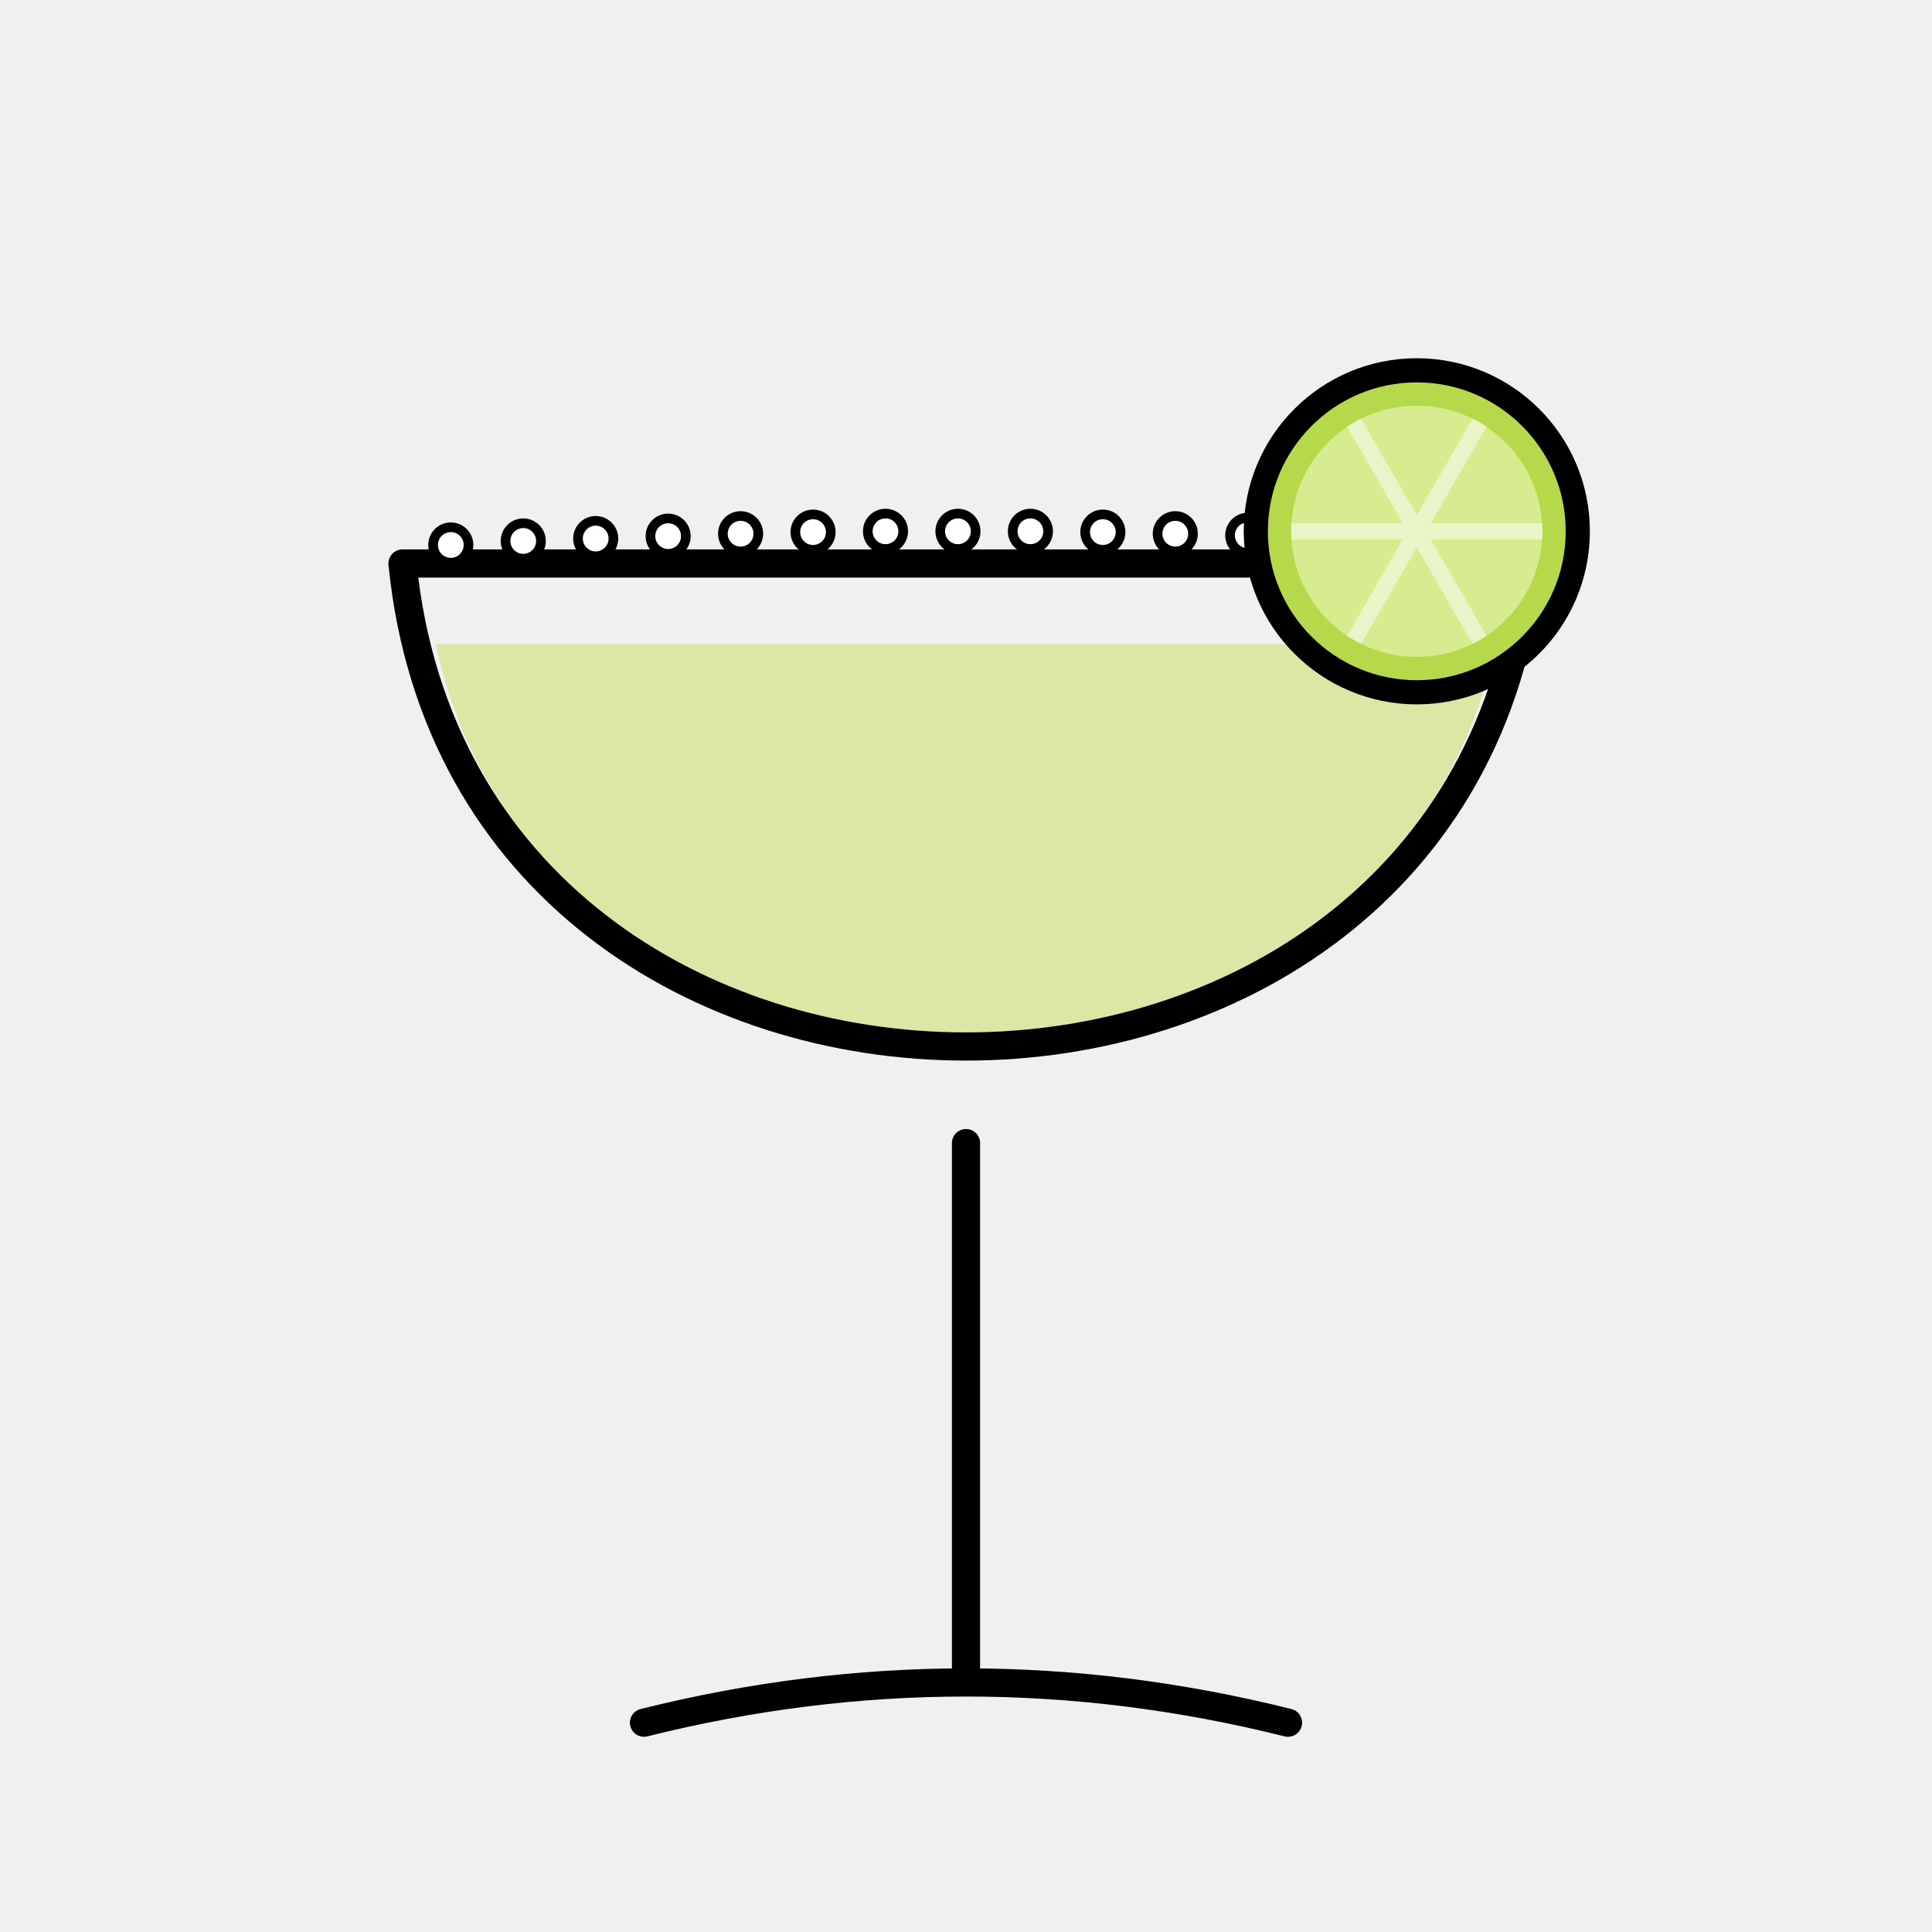
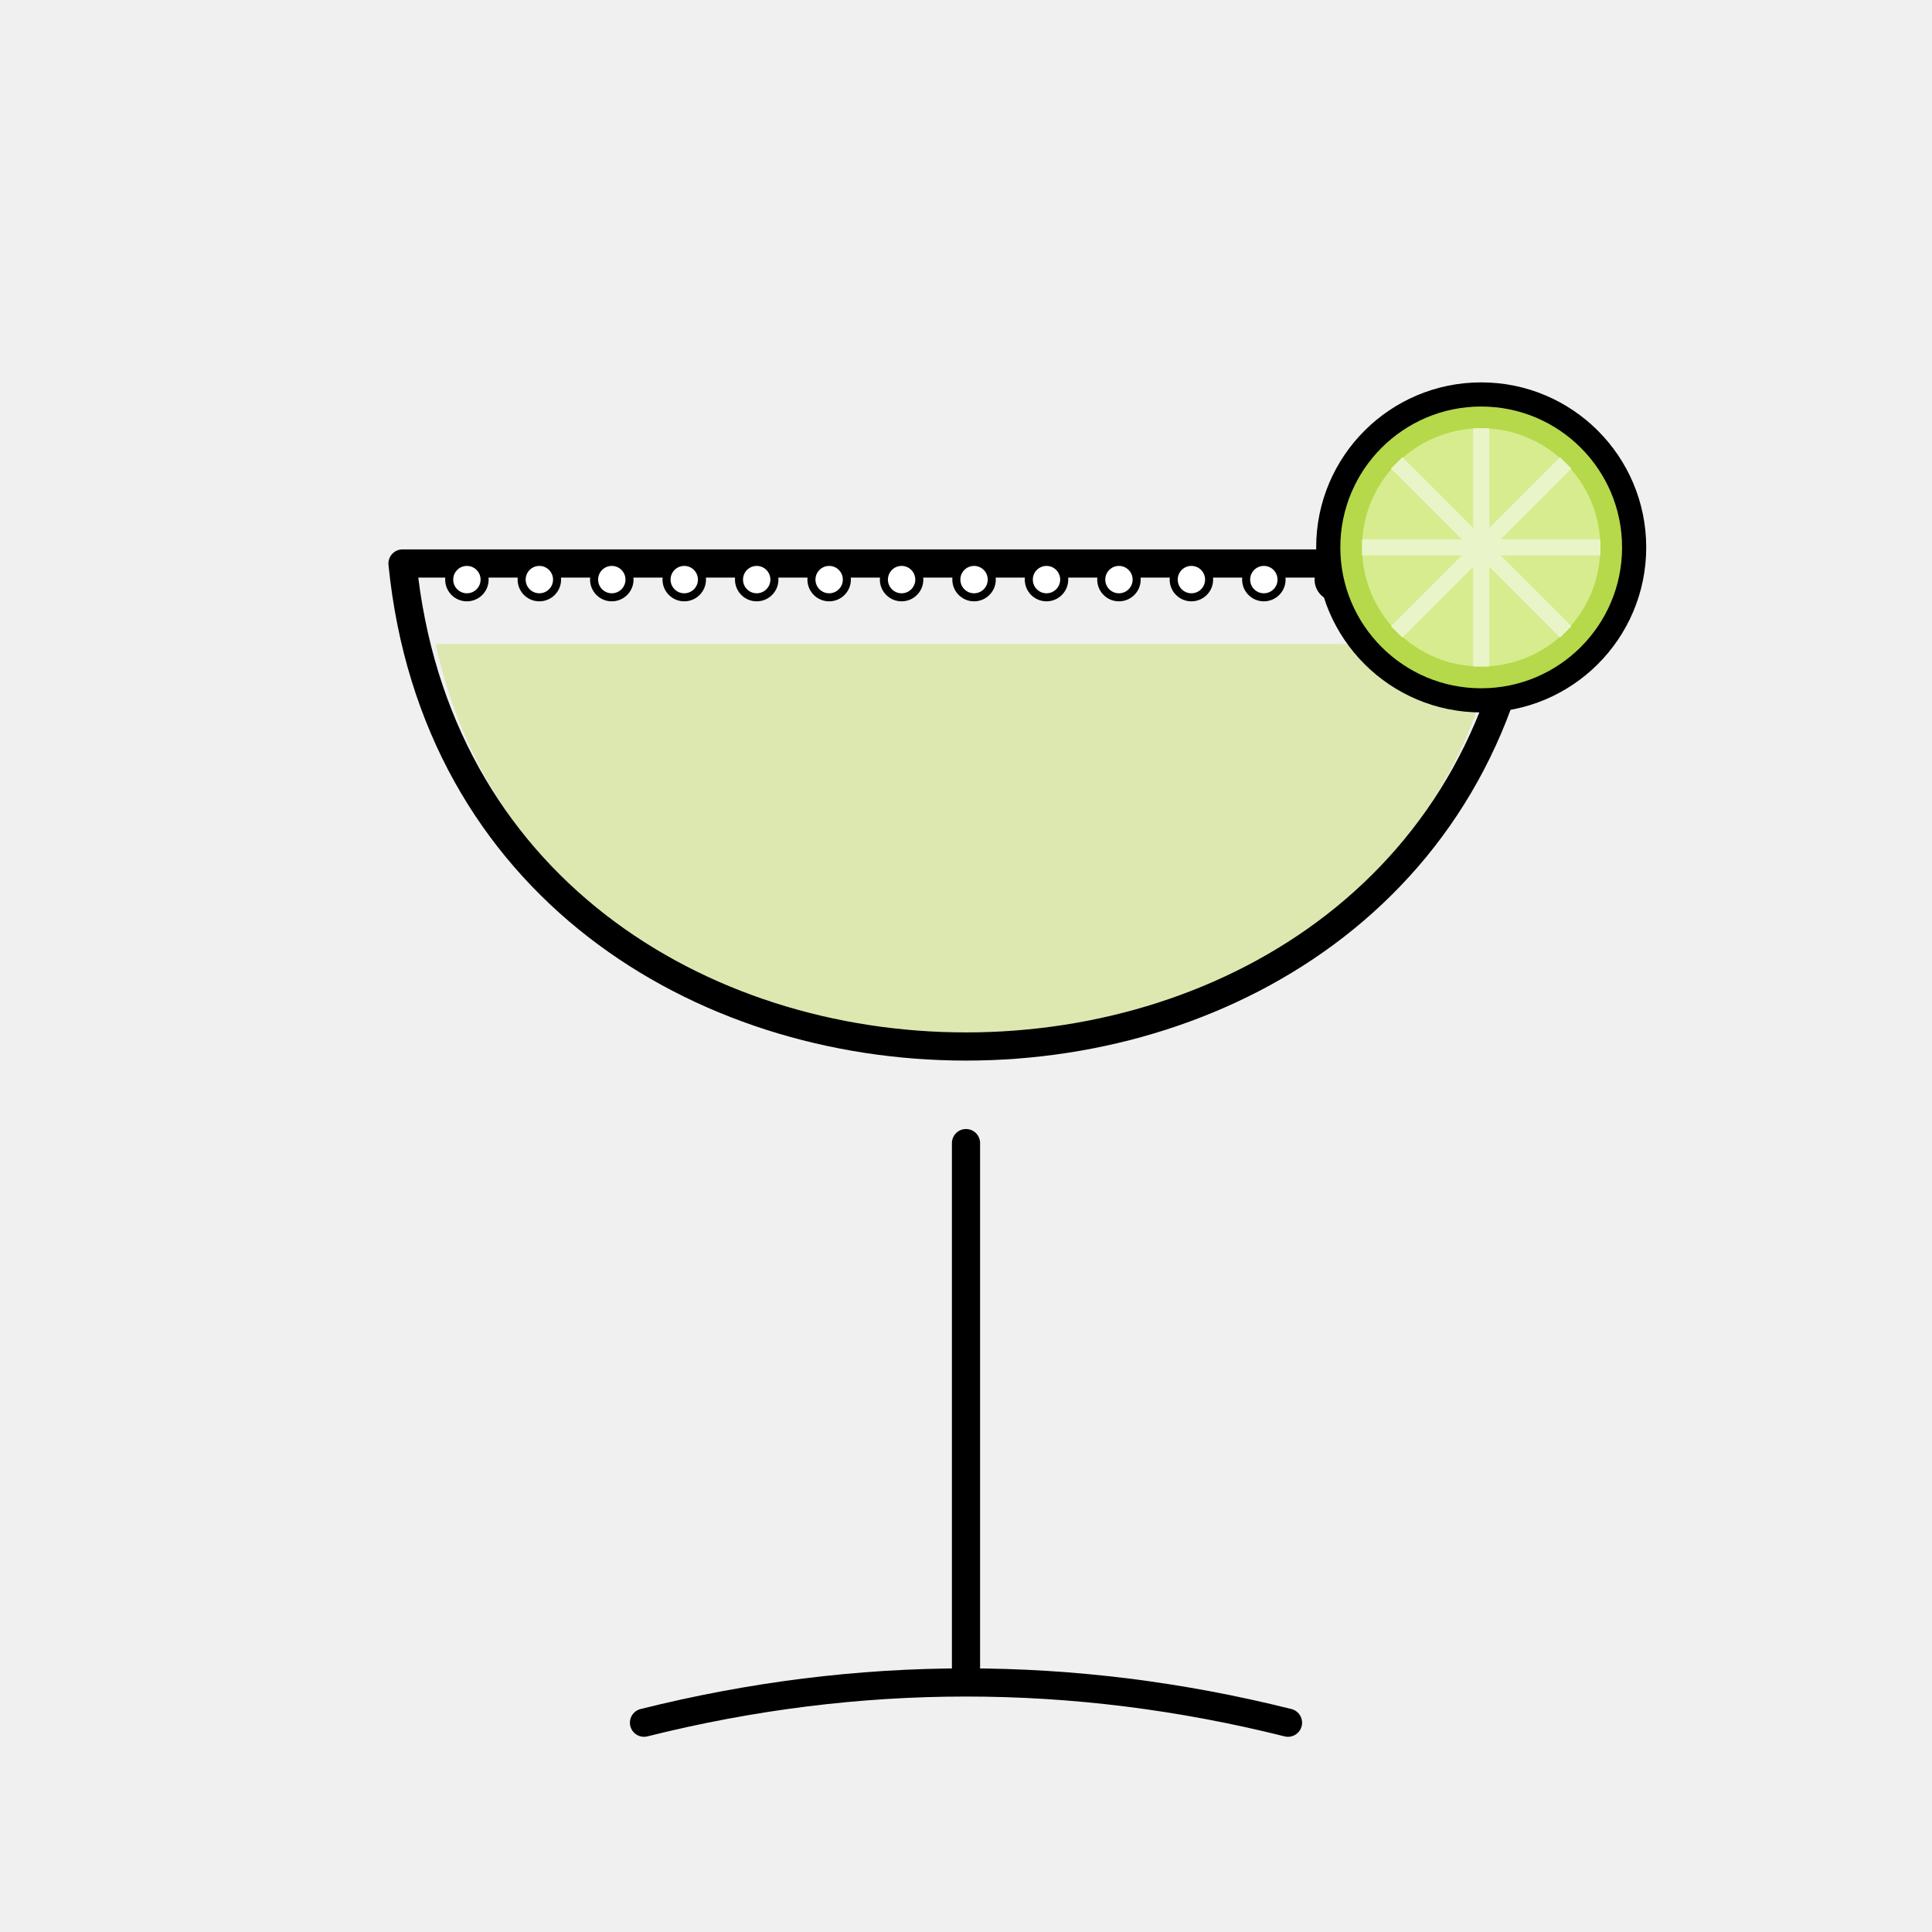
<svg xmlns="http://www.w3.org/2000/svg" viewBox="0 0 240 240" width="240" height="240">
  <defs>
-     <clipPath id="c5">
+     <clipPath id="mg">
      <path d="M53 73 C 61 147, 179 147, 187 73 Z" />
    </clipPath>
  </defs>
-   <g clip-path="url(#c5)">
-     <rect x="40" y="80" width="160" height="80" fill="#DCE7A6" />
+   <g clip-path="url(#mg)">
+     <rect x="40" y="80" width="160" height="80" fill="#DDE8B0" />
  </g>
  <path fill="none" stroke="currentColor" stroke-width="3.5" stroke-linecap="round" stroke-linejoin="round" d="M50 70 C 58 150, 182 150, 190 70 Z" />
  <path fill="none" stroke="currentColor" stroke-width="3.5" stroke-linecap="round" stroke-linejoin="round" d="M120 142 V208" />
  <path fill="none" stroke="currentColor" stroke-width="3.5" stroke-linecap="round" stroke-linejoin="round" d="M80 214 Q120 204 160 214" />
-   <circle cx="56" cy="67.7" r="2.2" fill="#FFFFFF" stroke="currentColor" stroke-width="1.2" />
-   <circle cx="65" cy="67.2" r="2.2" fill="#FFFFFF" stroke="currentColor" stroke-width="1.2" />
-   <circle cx="74" cy="66.9" r="2.2" fill="#FFFFFF" stroke="currentColor" stroke-width="1.2" />
-   <circle cx="83" cy="66.6" r="2.2" fill="#FFFFFF" stroke="currentColor" stroke-width="1.2" />
-   <circle cx="92" cy="66.3" r="2.2" fill="#FFFFFF" stroke="currentColor" stroke-width="1.2" />
-   <circle cx="101" cy="66.1" r="2.2" fill="#FFFFFF" stroke="currentColor" stroke-width="1.2" />
-   <circle cx="110" cy="66.0" r="2.2" fill="#FFFFFF" stroke="currentColor" stroke-width="1.2" />
-   <circle cx="119" cy="66.0" r="2.2" fill="#FFFFFF" stroke="currentColor" stroke-width="1.2" />
-   <circle cx="128" cy="66.0" r="2.2" fill="#FFFFFF" stroke="currentColor" stroke-width="1.2" />
-   <circle cx="137" cy="66.1" r="2.2" fill="#FFFFFF" stroke="currentColor" stroke-width="1.2" />
-   <circle cx="146" cy="66.3" r="2.2" fill="#FFFFFF" stroke="currentColor" stroke-width="1.2" />
-   <circle cx="155" cy="66.5" r="2.2" fill="#FFFFFF" stroke="currentColor" stroke-width="1.2" />
-   <circle cx="164" cy="66.8" r="2.2" fill="#FFFFFF" stroke="currentColor" stroke-width="1.2" />
-   <circle cx="173" cy="67.1" r="2.2" fill="#FFFFFF" stroke="currentColor" stroke-width="1.2" />
-   <circle cx="182" cy="67.6" r="2.2" fill="#FFFFFF" stroke="currentColor" stroke-width="1.2" />
-   <circle cx="176" cy="66" r="20" fill="#B5D94A" stroke="currentColor" stroke-width="3" />
-   <circle cx="176" cy="66" r="15.6" fill="#D7EC8F" />
-   <path d="M176 66 L191.6 66.0" stroke="#E9F5C9" stroke-width="2" />
-   <path d="M176 66 L183.8 79.5" stroke="#E9F5C9" stroke-width="2" />
-   <path d="M176 66 L168.2 79.5" stroke="#E9F5C9" stroke-width="2" />
-   <path d="M176 66 L160.4 66.0" stroke="#E9F5C9" stroke-width="2" />
-   <path d="M176 66 L168.2 52.5" stroke="#E9F5C9" stroke-width="2" />
-   <path d="M176 66 L183.8 52.5" stroke="#E9F5C9" stroke-width="2" />
+   <circle cx="58" cy="72" r="2.2" fill="#FFFFFF" stroke="currentColor" stroke-width="1" />
+   <circle cx="67" cy="72" r="2.2" fill="#FFFFFF" stroke="currentColor" stroke-width="1" />
+   <circle cx="76" cy="72" r="2.2" fill="#FFFFFF" stroke="currentColor" stroke-width="1" />
+   <circle cx="85" cy="72" r="2.2" fill="#FFFFFF" stroke="currentColor" stroke-width="1" />
+   <circle cx="94" cy="72" r="2.2" fill="#FFFFFF" stroke="currentColor" stroke-width="1" />
+   <circle cx="103" cy="72" r="2.2" fill="#FFFFFF" stroke="currentColor" stroke-width="1" />
+   <circle cx="112" cy="72" r="2.2" fill="#FFFFFF" stroke="currentColor" stroke-width="1" />
+   <circle cx="121" cy="72" r="2.2" fill="#FFFFFF" stroke="currentColor" stroke-width="1" />
+   <circle cx="130" cy="72" r="2.2" fill="#FFFFFF" stroke="currentColor" stroke-width="1" />
+   <circle cx="139" cy="72" r="2.2" fill="#FFFFFF" stroke="currentColor" stroke-width="1" />
+   <circle cx="148" cy="72" r="2.2" fill="#FFFFFF" stroke="currentColor" stroke-width="1" />
+   <circle cx="157" cy="72" r="2.2" fill="#FFFFFF" stroke="currentColor" stroke-width="1" />
+   <circle cx="166" cy="72" r="2.2" fill="#FFFFFF" stroke="currentColor" stroke-width="1" />
+   <circle cx="175" cy="72" r="2.2" fill="#FFFFFF" stroke="currentColor" stroke-width="1" />
+   <circle cx="184" cy="68" r="19" fill="#B5D94A" stroke="currentColor" stroke-width="3" />
+   <circle cx="184" cy="68" r="14.8" fill="#D7EC8F" />
+   <path d="M184 68 L198.8 68.0" stroke="#E9F5C9" stroke-width="2" />
+   <path d="M184 68 L194.5 78.5" stroke="#E9F5C9" stroke-width="2" />
+   <path d="M184 68 L184.0 82.8" stroke="#E9F5C9" stroke-width="2" />
+   <path d="M184 68 L173.5 78.5" stroke="#E9F5C9" stroke-width="2" />
+   <path d="M184 68 L169.2 68.0" stroke="#E9F5C9" stroke-width="2" />
+   <path d="M184 68 L173.5 57.5" stroke="#E9F5C9" stroke-width="2" />
+   <path d="M184 68 L184.0 53.2" stroke="#E9F5C9" stroke-width="2" />
+   <path d="M184 68 L194.5 57.5" stroke="#E9F5C9" stroke-width="2" />
</svg>
